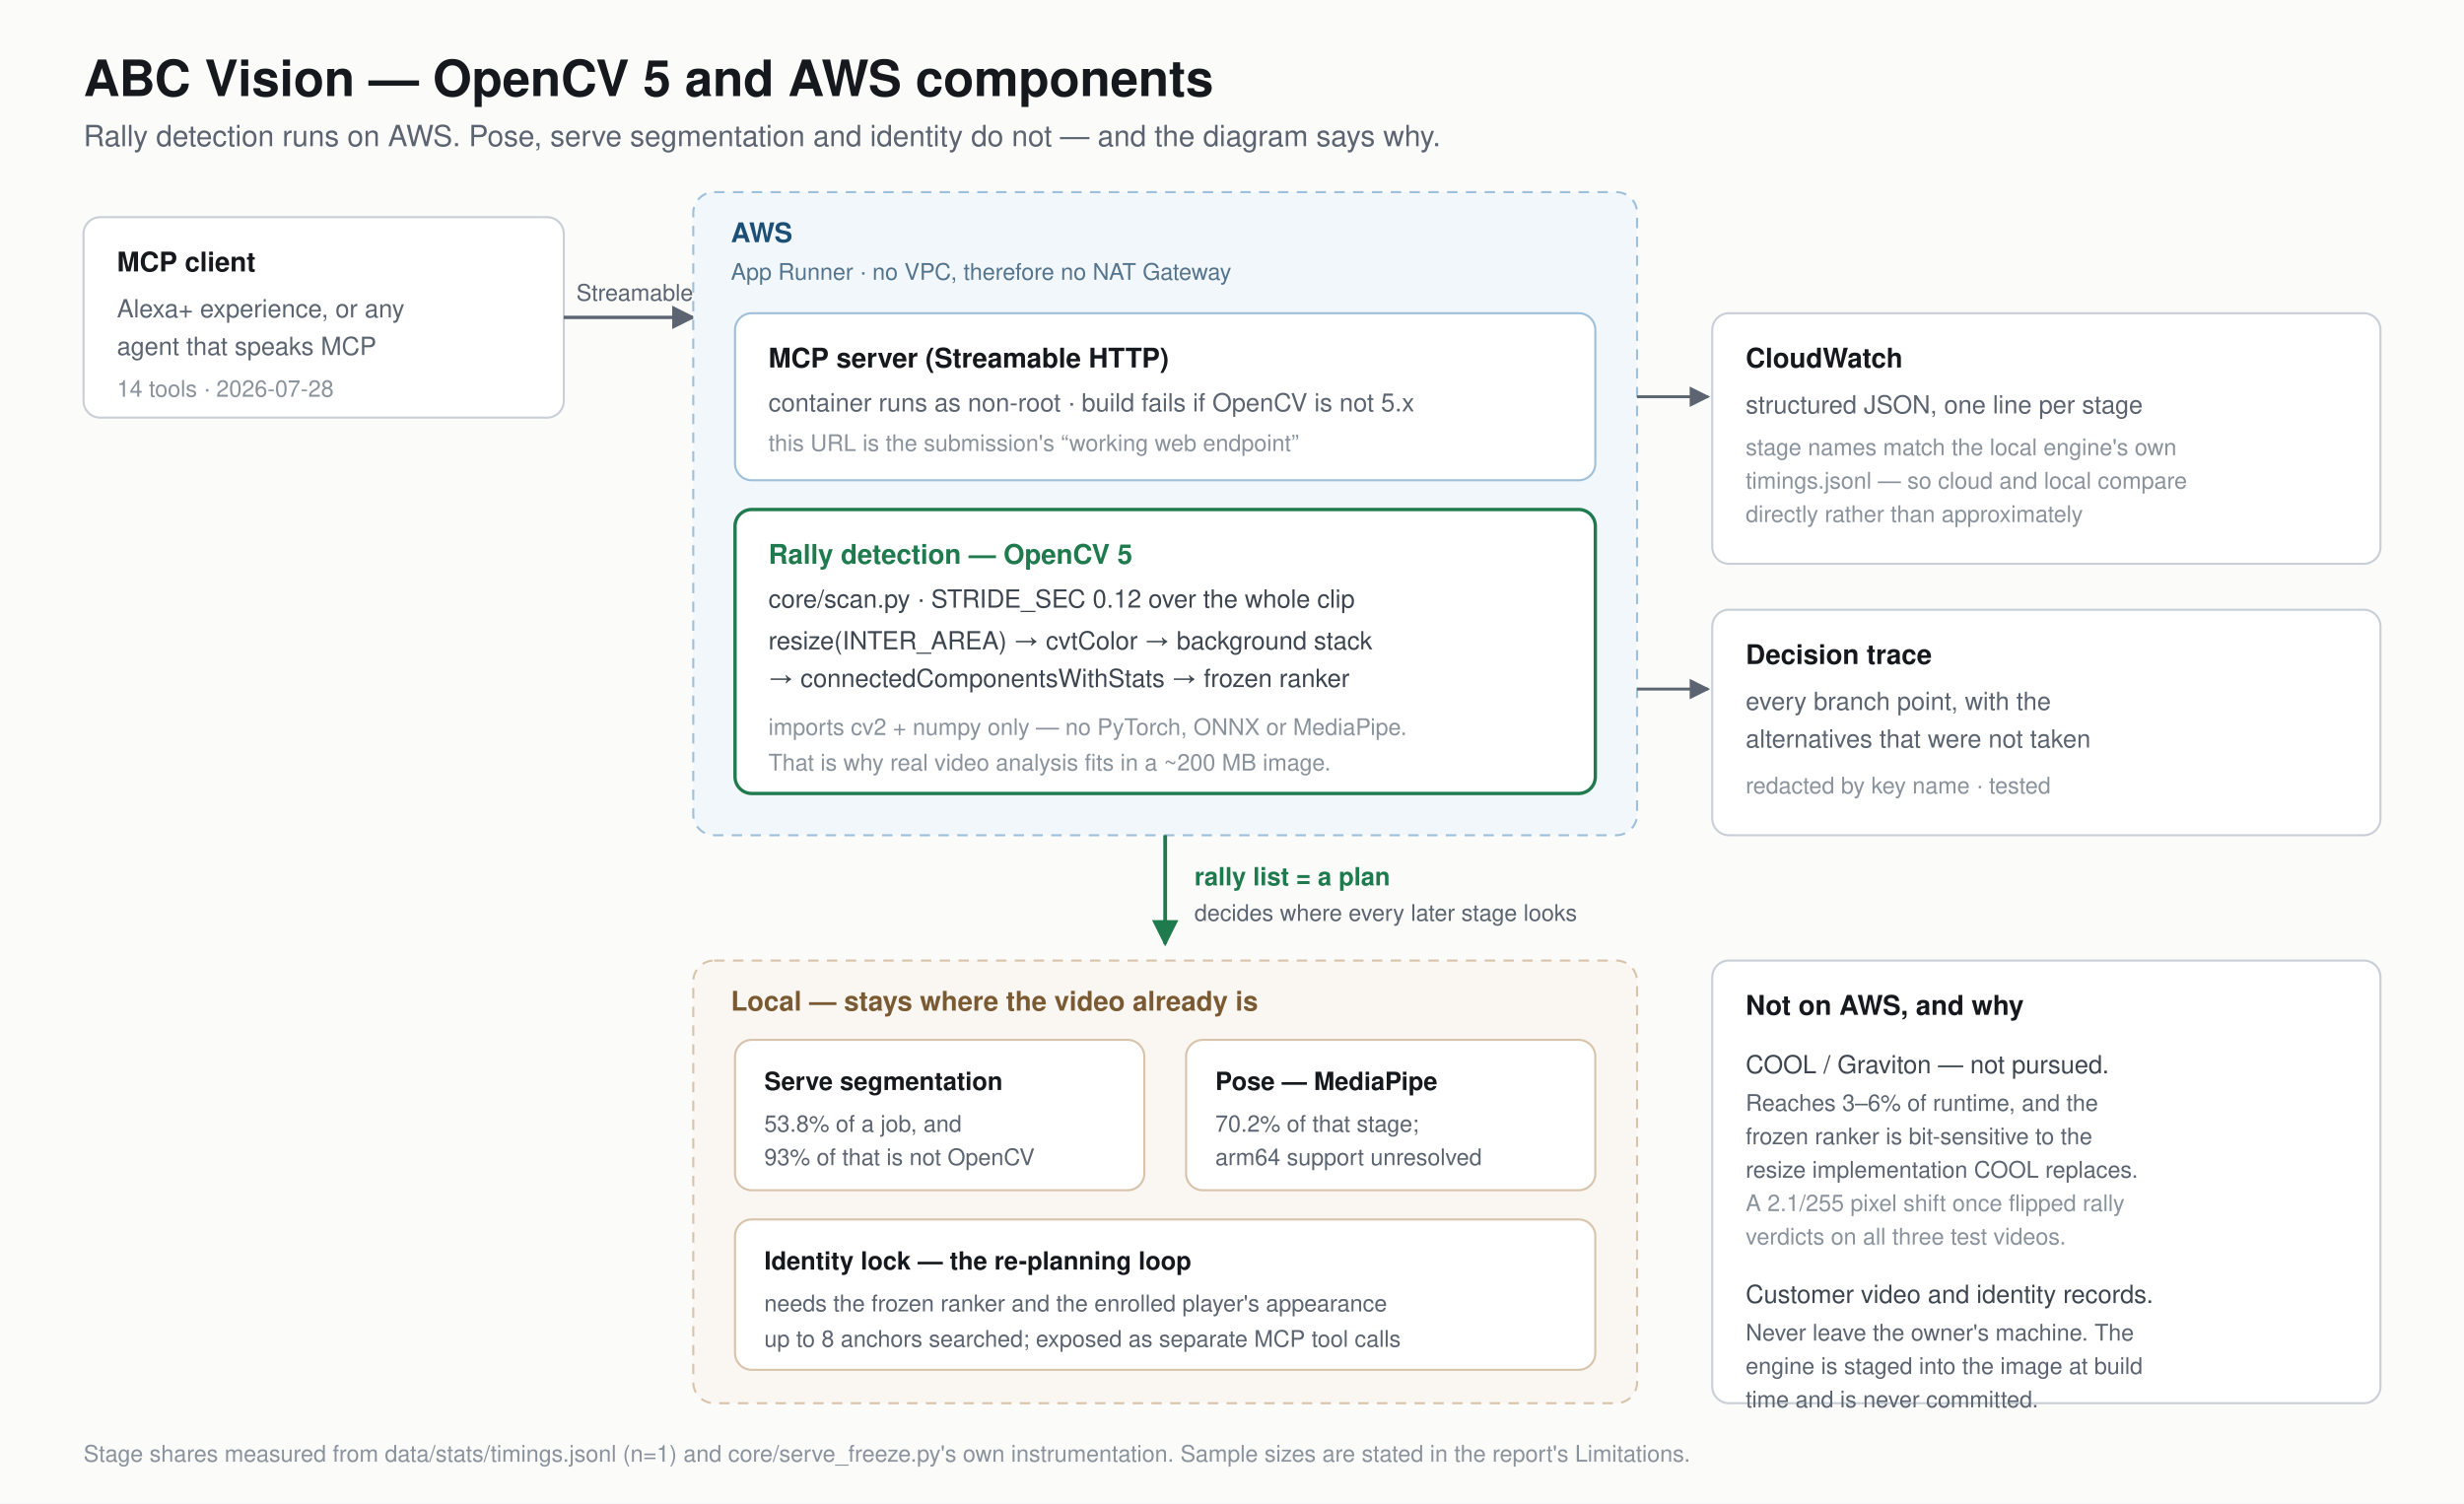
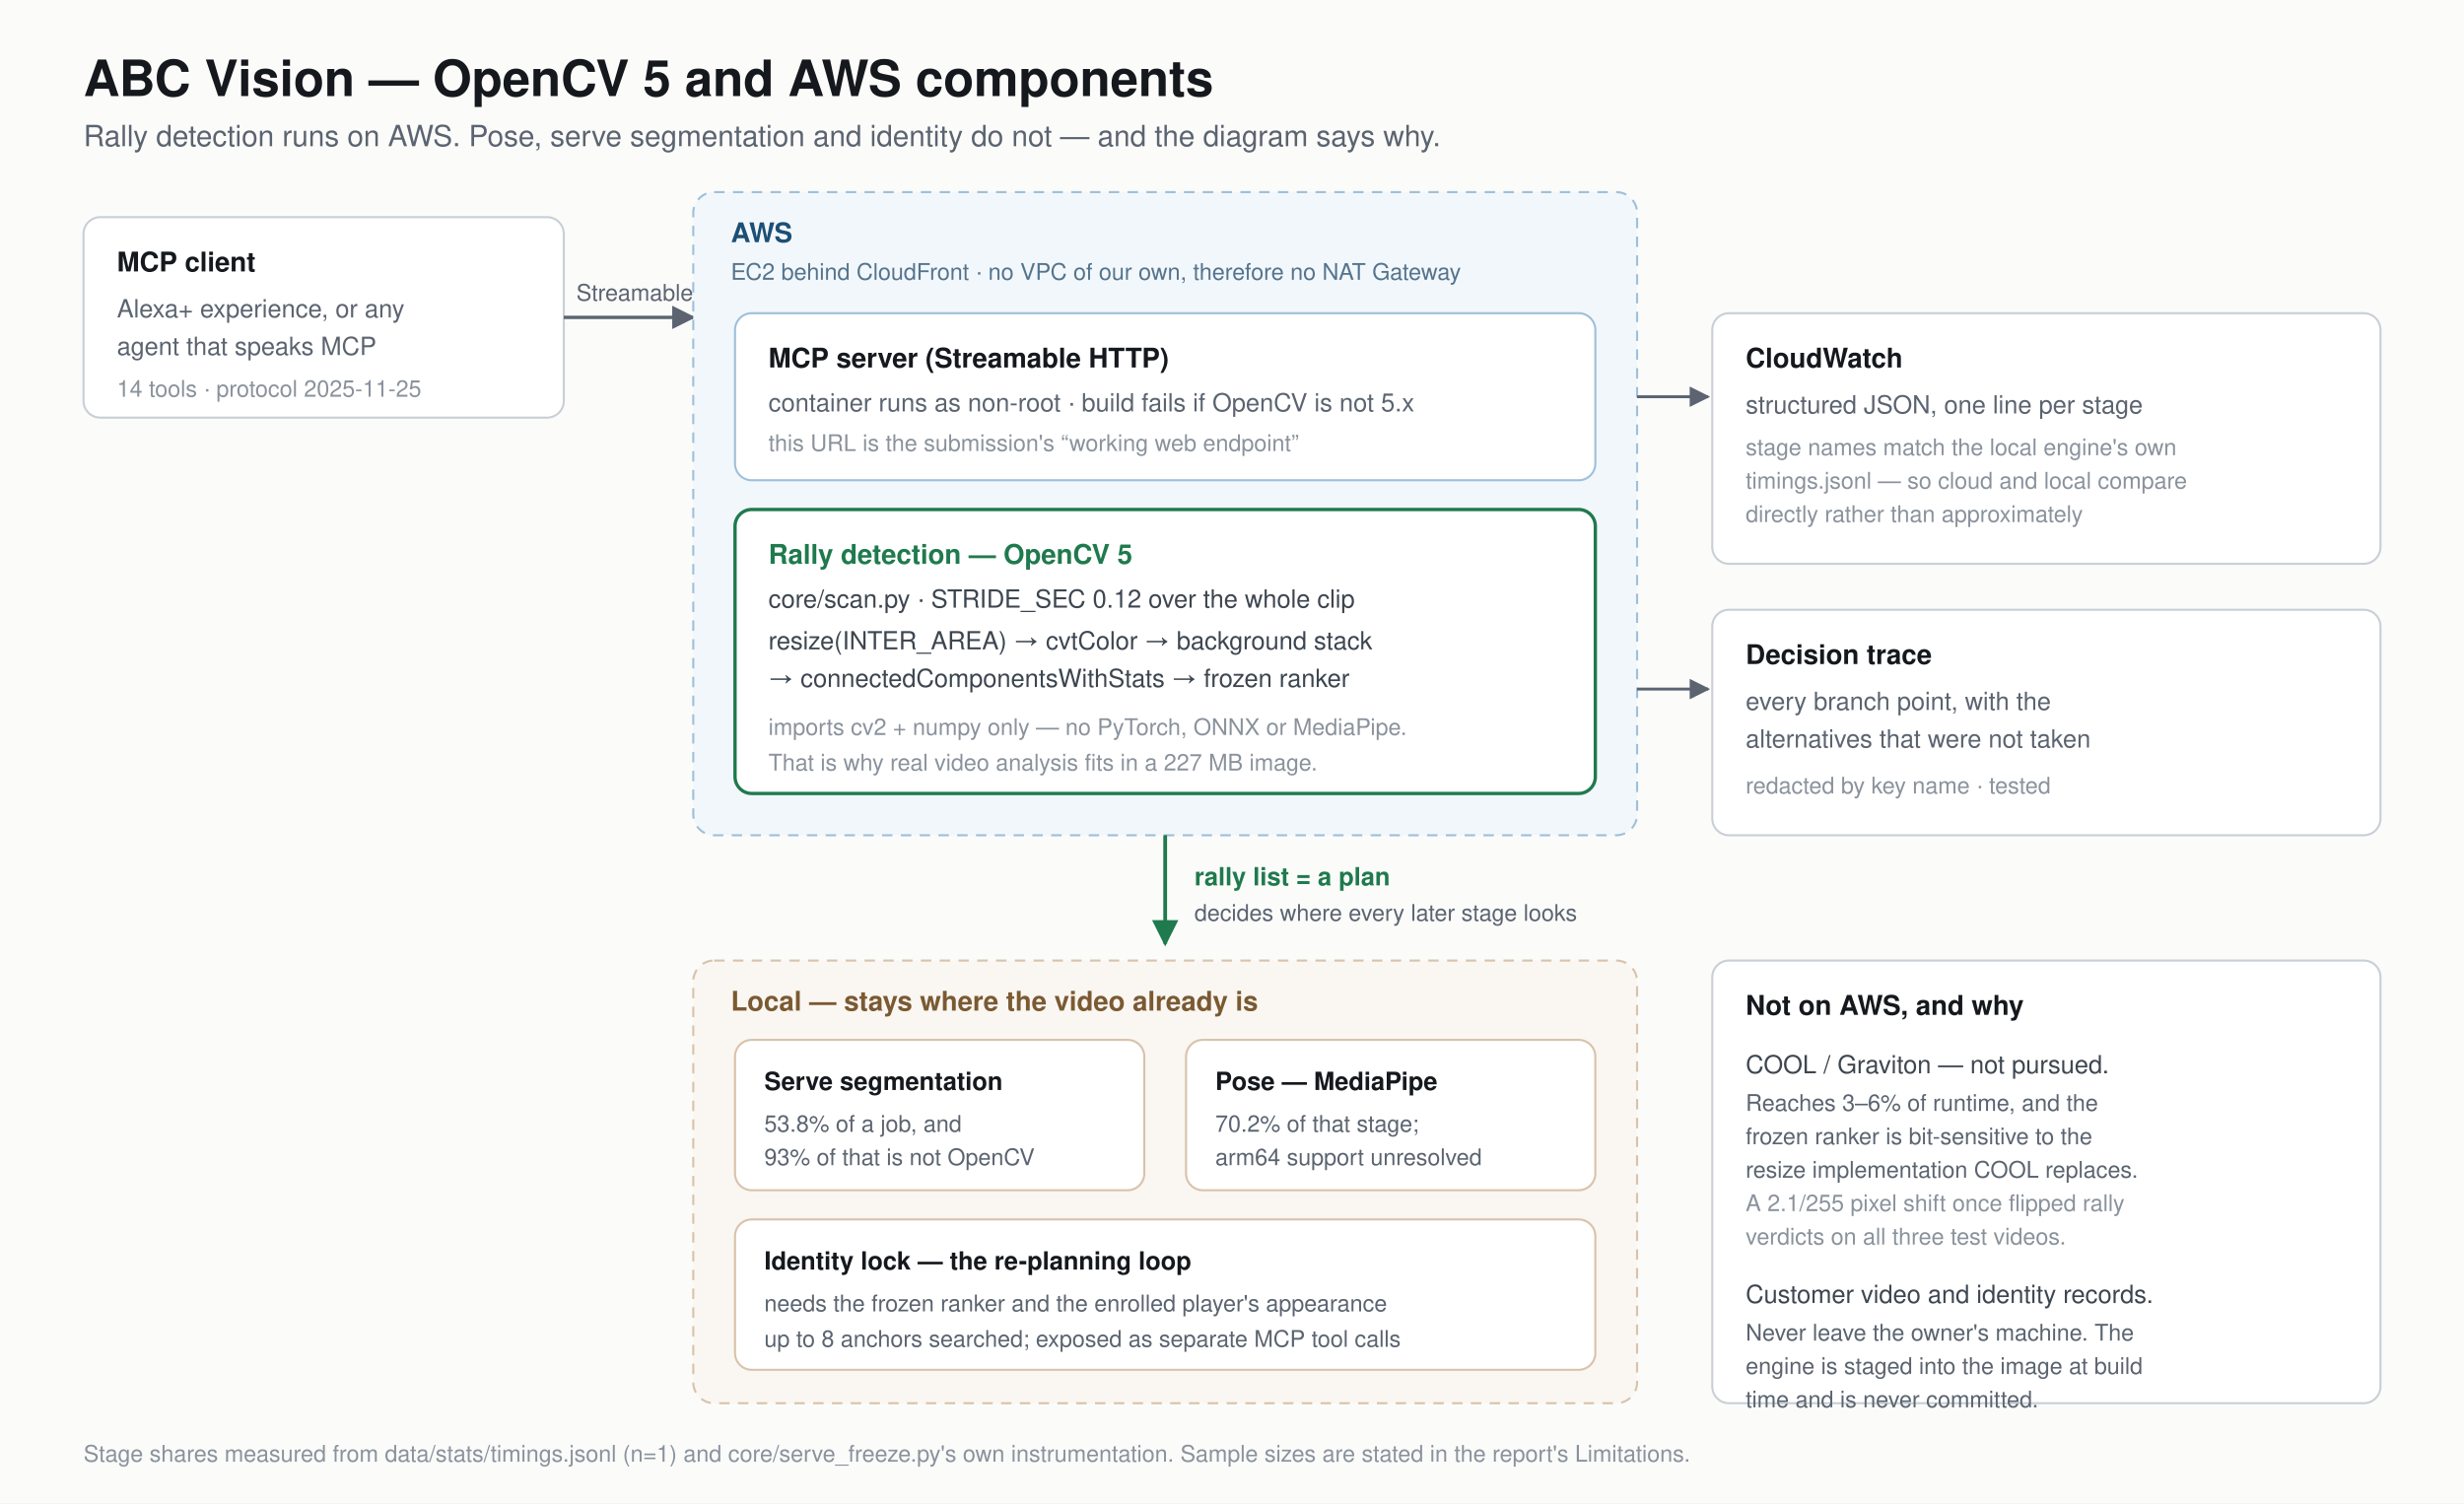
<svg xmlns="http://www.w3.org/2000/svg" viewBox="0 0 1180 720" width="1180" height="720" font-family="Segoe UI, Helvetica, Arial, sans-serif">
  <defs>
    <marker id="arrow" viewBox="0 0 10 10" refX="9" refY="5" markerWidth="7" markerHeight="7" orient="auto-start-reverse">
      <path d="M 0 0 L 10 5 L 0 10 z" fill="#5b6470" />
    </marker>
    <marker id="arrowAccent" viewBox="0 0 10 10" refX="9" refY="5" markerWidth="7" markerHeight="7" orient="auto-start-reverse">
      <path d="M 0 0 L 10 5 L 0 10 z" fill="#1f7a4d" />
    </marker>
  </defs>
  <rect width="1180" height="720" fill="#fbfbfa" />
  <text x="40" y="46" font-size="24" font-weight="600" fill="#15181c">ABC Vision — OpenCV 5 and AWS components</text>
  <text x="40" y="70" font-size="14" fill="#5b6470">Rally detection runs on AWS. Pose, serve segmentation and identity do not — and the diagram says why.</text>
  <rect x="40" y="104" width="230" height="96" rx="8" fill="#ffffff" stroke="#c9cfd6" />
  <text x="56" y="130" font-size="13" font-weight="600" fill="#15181c">MCP client</text>
  <text x="56" y="152" font-size="12" fill="#5b6470">Alexa+ experience, or any</text>
  <text x="56" y="170" font-size="12" fill="#5b6470">agent that speaks MCP</text>
-   <text x="56" y="190" font-size="11" fill="#8a929c">14 tools · 2026-07-28</text>
+   <text x="56" y="190" font-size="11" fill="#8a929c">14 tools · protocol 2025-11-25</text>
  <line x1="270" y1="152" x2="332" y2="152" stroke="#5b6470" stroke-width="1.6" marker-end="url(#arrow)" />
  <text x="276" y="144" font-size="11" fill="#5b6470">Streamable HTTP</text>
  <rect x="332" y="92" width="452" height="308" rx="10" fill="#f2f7fb" stroke="#9fc0da" stroke-dasharray="5 4" />
  <text x="350" y="116" font-size="13" font-weight="600" fill="#1c4f75">AWS</text>
-   <text x="350" y="134" font-size="11" fill="#54748d">App Runner · no VPC, therefore no NAT Gateway</text>
+   <text x="350" y="134" font-size="11" fill="#54748d">EC2 behind CloudFront · no VPC of our own, therefore no NAT Gateway</text>
  <rect x="352" y="150" width="412" height="80" rx="8" fill="#ffffff" stroke="#9fc0da" />
  <text x="368" y="176" font-size="13" font-weight="600" fill="#15181c">MCP server (Streamable HTTP)</text>
  <text x="368" y="197" font-size="12" fill="#5b6470">container runs as non-root · build fails if OpenCV is not 5.x</text>
  <text x="368" y="216" font-size="11" fill="#8a929c">this URL is the submission's “working web endpoint”</text>
  <rect x="352" y="244" width="412" height="136" rx="8" fill="#ffffff" stroke="#1f7a4d" stroke-width="1.6" />
  <text x="368" y="270" font-size="13" font-weight="600" fill="#1f7a4d">Rally detection — OpenCV 5</text>
  <text x="368" y="291" font-size="12" fill="#3d4650">core/scan.py · STRIDE_SEC 0.12 over the whole clip</text>
  <text x="368" y="311" font-size="12" fill="#3d4650">resize(INTER_AREA) → cvtColor → background stack</text>
  <text x="368" y="329" font-size="12" fill="#3d4650">→ connectedComponentsWithStats → frozen ranker</text>
  <text x="368" y="352" font-size="11" fill="#8a929c">imports cv2 + numpy only — no PyTorch, ONNX or MediaPipe.</text>
-   <text x="368" y="369" font-size="11" fill="#8a929c">That is why real video analysis fits in a ~200 MB image.</text>
+   <text x="368" y="369" font-size="11" fill="#8a929c">That is why real video analysis fits in a 227 MB image.</text>
  <line x1="558" y1="400" x2="558" y2="452" stroke="#1f7a4d" stroke-width="1.8" marker-end="url(#arrowAccent)" />
  <text x="572" y="424" font-size="12" font-weight="600" fill="#1f7a4d">rally list = a plan</text>
  <text x="572" y="441" font-size="11" fill="#5b6470">decides where every later stage looks</text>
  <rect x="332" y="460" width="452" height="212" rx="10" fill="#faf6f2" stroke="#d8c3ab" stroke-dasharray="5 4" />
  <text x="350" y="484" font-size="13" font-weight="600" fill="#7a5a32">Local — stays where the video already is</text>
  <rect x="352" y="498" width="196" height="72" rx="8" fill="#ffffff" stroke="#d8c3ab" />
  <text x="366" y="522" font-size="12" font-weight="600" fill="#15181c">Serve segmentation</text>
  <text x="366" y="542" font-size="11" fill="#5b6470">53.8% of a job, and</text>
  <text x="366" y="558" font-size="11" fill="#5b6470">93% of that is not OpenCV</text>
  <rect x="568" y="498" width="196" height="72" rx="8" fill="#ffffff" stroke="#d8c3ab" />
  <text x="582" y="522" font-size="12" font-weight="600" fill="#15181c">Pose — MediaPipe</text>
  <text x="582" y="542" font-size="11" fill="#5b6470">70.2% of that stage;</text>
  <text x="582" y="558" font-size="11" fill="#5b6470">arm64 support unresolved</text>
  <rect x="352" y="584" width="412" height="72" rx="8" fill="#ffffff" stroke="#d8c3ab" />
  <text x="366" y="608" font-size="12" font-weight="600" fill="#15181c">Identity lock — the re-planning loop</text>
  <text x="366" y="628" font-size="11" fill="#5b6470">needs the frozen ranker and the enrolled player's appearance</text>
  <text x="366" y="645" font-size="11" fill="#5b6470">up to 8 anchors searched; exposed as separate MCP tool calls</text>
  <rect x="820" y="150" width="320" height="120" rx="8" fill="#ffffff" stroke="#c9cfd6" />
  <text x="836" y="176" font-size="13" font-weight="600" fill="#15181c">CloudWatch</text>
  <text x="836" y="198" font-size="12" fill="#5b6470">structured JSON, one line per stage</text>
  <text x="836" y="218" font-size="11" fill="#8a929c">stage names match the local engine's own</text>
  <text x="836" y="234" font-size="11" fill="#8a929c">timings.jsonl — so cloud and local compare</text>
  <text x="836" y="250" font-size="11" fill="#8a929c">directly rather than approximately</text>
  <line x1="784" y1="190" x2="818" y2="190" stroke="#5b6470" stroke-width="1.4" marker-end="url(#arrow)" />
  <rect x="820" y="292" width="320" height="108" rx="8" fill="#ffffff" stroke="#c9cfd6" />
  <text x="836" y="318" font-size="13" font-weight="600" fill="#15181c">Decision trace</text>
  <text x="836" y="340" font-size="12" fill="#5b6470">every branch point, with the</text>
  <text x="836" y="358" font-size="12" fill="#5b6470">alternatives that were not taken</text>
  <text x="836" y="380" font-size="11" fill="#8a929c">redacted by key name · tested</text>
  <line x1="784" y1="330" x2="818" y2="330" stroke="#5b6470" stroke-width="1.4" marker-end="url(#arrow)" />
  <rect x="820" y="460" width="320" height="212" rx="8" fill="#ffffff" stroke="#c9cfd6" />
  <text x="836" y="486" font-size="13" font-weight="600" fill="#15181c">Not on AWS, and why</text>
  <text x="836" y="514" font-size="12" fill="#3d4650">COOL / Graviton — not pursued.</text>
  <text x="836" y="532" font-size="11" fill="#5b6470">Reaches 3–6% of runtime, and the</text>
  <text x="836" y="548" font-size="11" fill="#5b6470">frozen ranker is bit-sensitive to the</text>
  <text x="836" y="564" font-size="11" fill="#5b6470">resize implementation COOL replaces.</text>
  <text x="836" y="580" font-size="11" fill="#8a929c">A 2.1/255 pixel shift once flipped rally</text>
  <text x="836" y="596" font-size="11" fill="#8a929c">verdicts on all three test videos.</text>
  <text x="836" y="624" font-size="12" fill="#3d4650">Customer video and identity records.</text>
  <text x="836" y="642" font-size="11" fill="#5b6470">Never leave the owner's machine. The</text>
  <text x="836" y="658" font-size="11" fill="#5b6470">engine is staged into the image at build</text>
  <text x="836" y="674" font-size="11" fill="#5b6470">time and is never committed.</text>
  <text x="40" y="700" font-size="11" fill="#8a929c">Stage shares measured from data/stats/timings.jsonl (n=1) and core/serve_freeze.py's own instrumentation. Sample sizes are stated in the report's Limitations.</text>
</svg>
